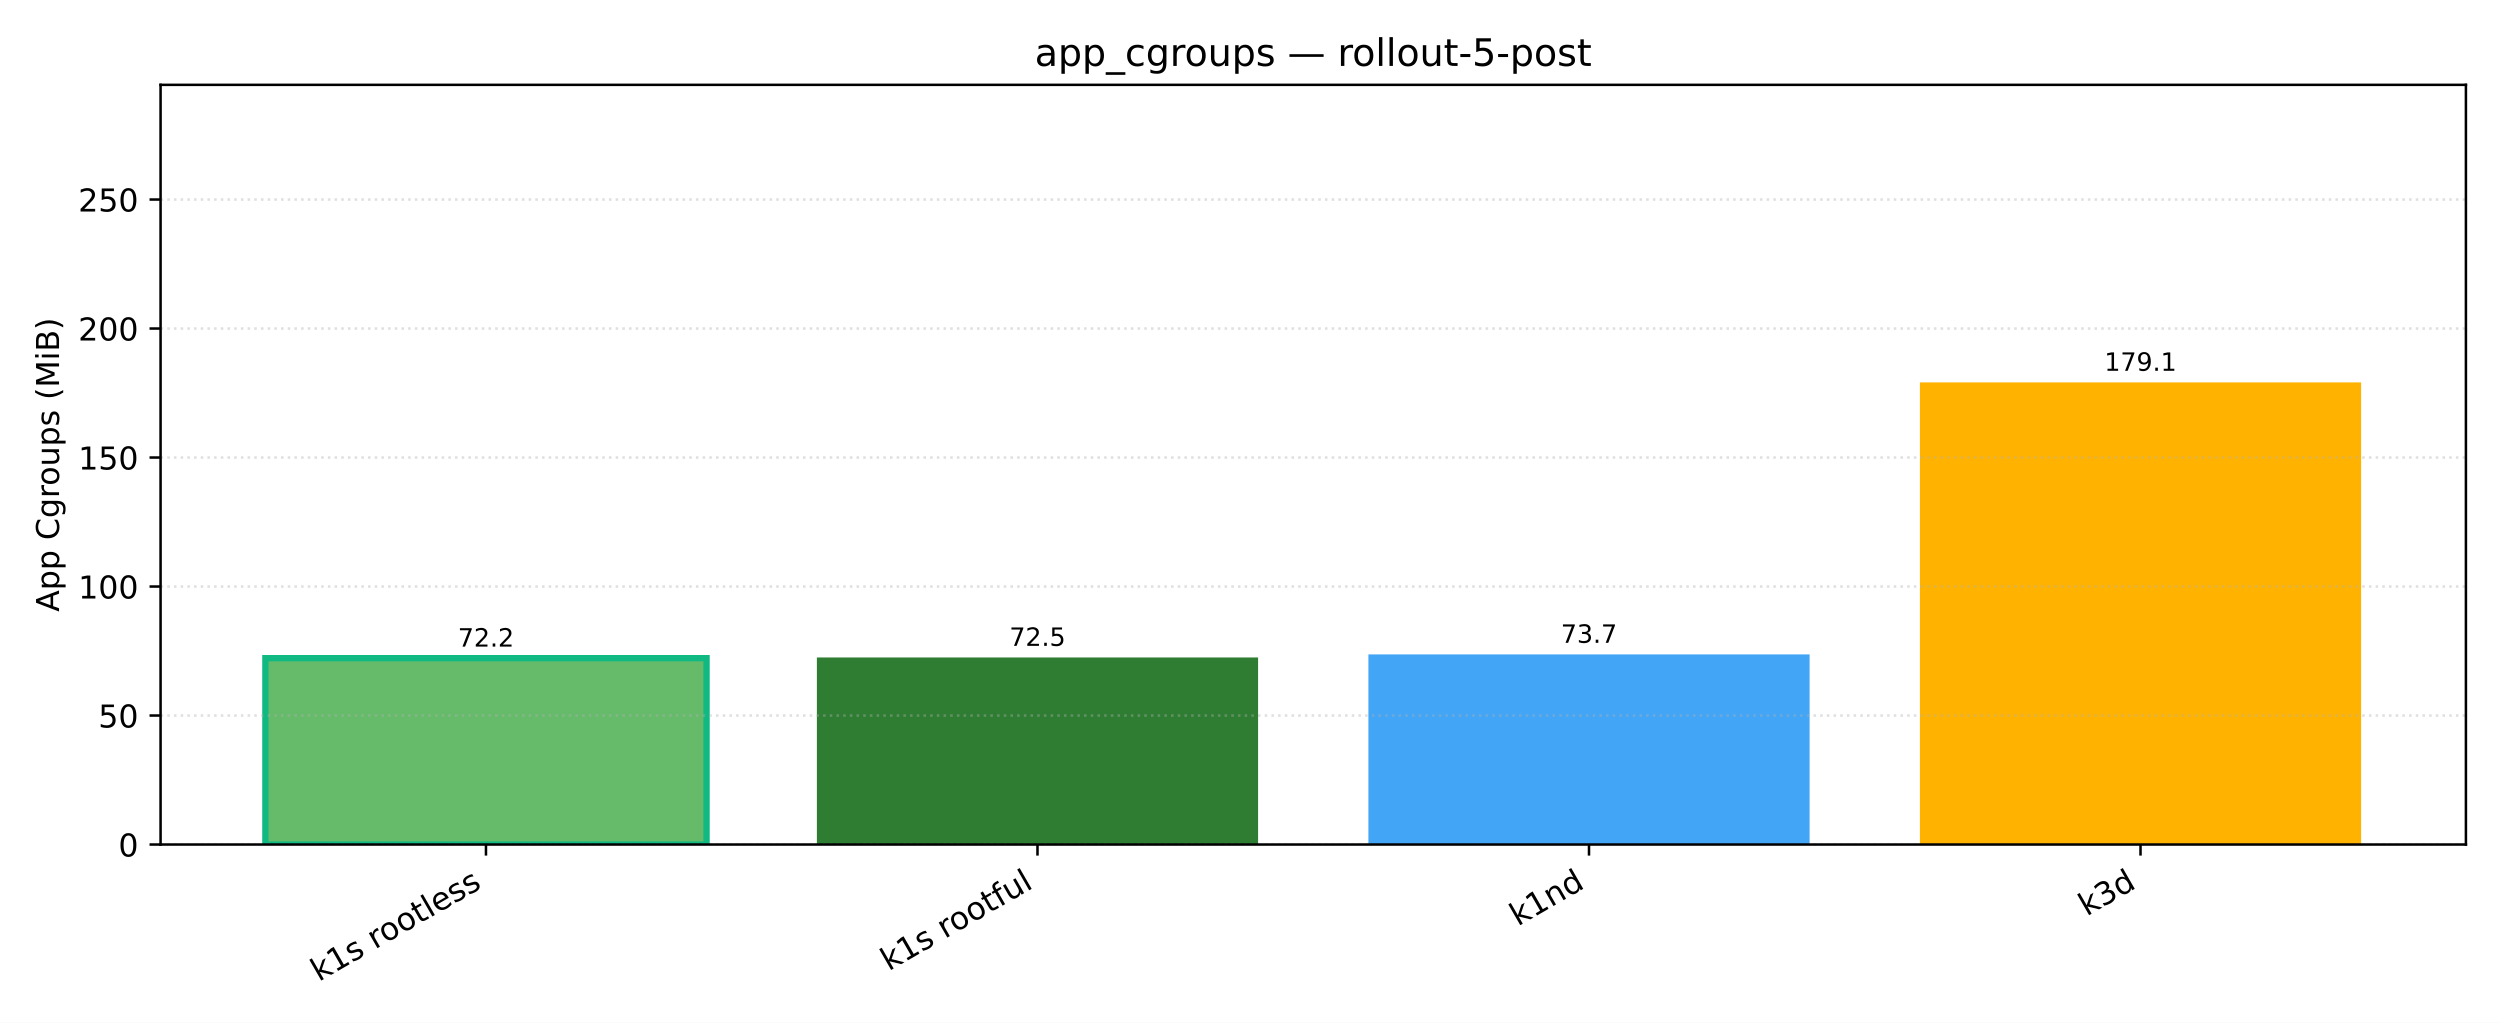
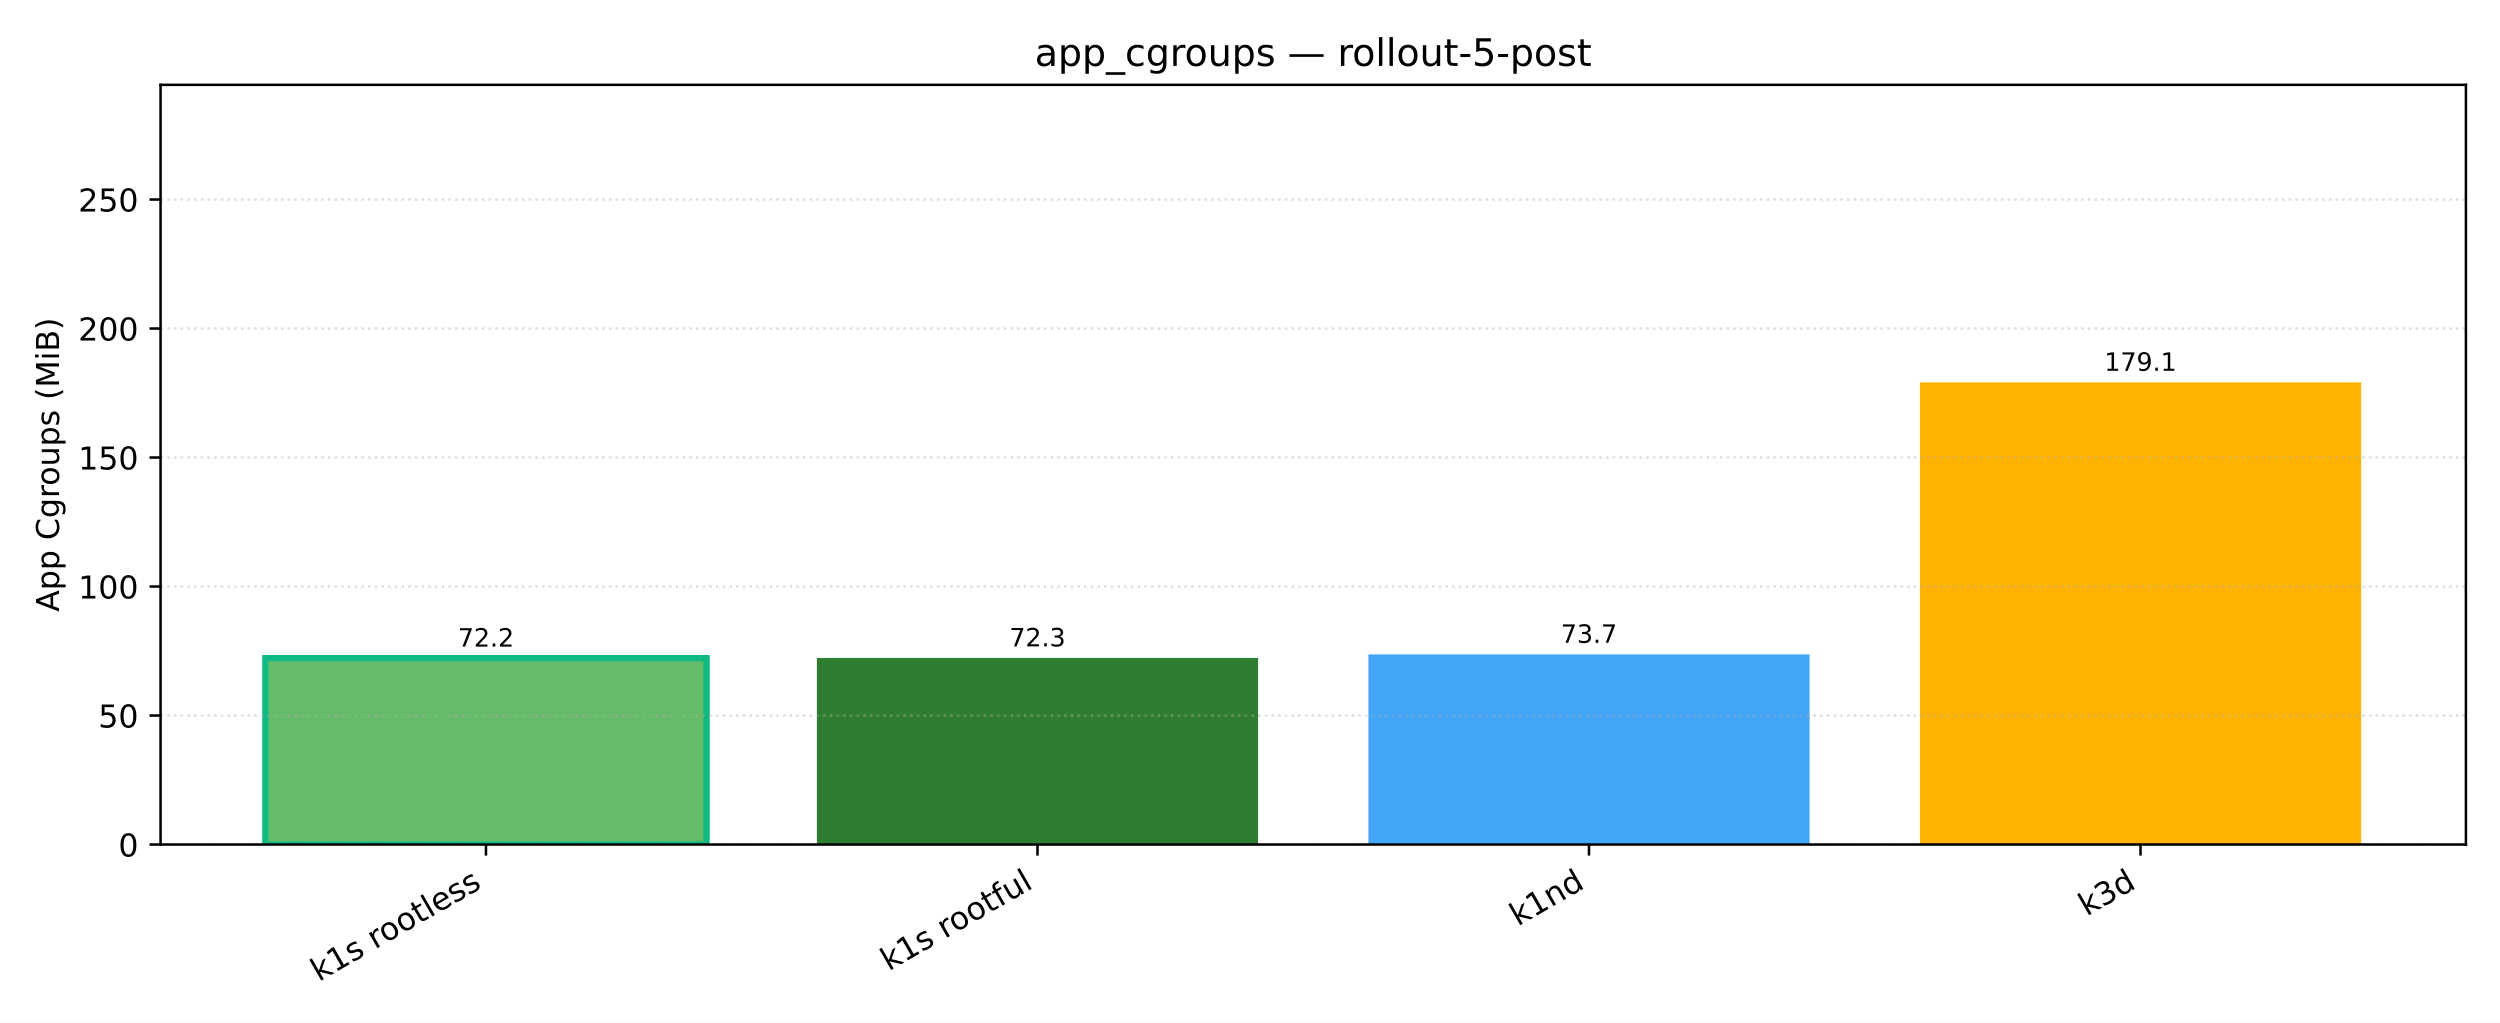
<svg xmlns="http://www.w3.org/2000/svg" xmlns:xlink="http://www.w3.org/1999/xlink" width="792pt" height="324pt" viewBox="0 0 792 324" version="1.1">
  <defs>
    <style type="text/css">*{stroke-linejoin: round; stroke-linecap: butt}</style>
  </defs>
  <g id="figure_1">
    <g id="patch_1">
      <path d="M 0 324  L 792 324  L 792 0  L 0 0  z " style="fill: #ffffff" />
    </g>
    <g id="axes_1">
      <g id="patch_2">
        <path d="M 50.87 267.545  L 781.2 267.545  L 781.2 26.88  L 50.87 26.88  z " style="fill: #ffffff" />
      </g>
      <g id="patch_3">
-         <path d="M 84.067 267.545  L 223.843 267.545  L 223.843 208.505  L 84.067 208.505  z " clip-path="url(#p79b3280457)" style="fill: #66bb6a; stroke: #10b981; stroke-width: 2; stroke-linejoin: miter" />
+         <path d="M 84.067 267.545  L 223.843 267.545  L 223.843 208.505  L 84.067 208.505  z " clip-path="url(#pfb0fac27ff)" style="fill: #66bb6a; stroke: #10b981; stroke-width: 2; stroke-linejoin: miter" />
      </g>
      <g id="patch_4">
-         <path d="M 258.787 267.545  L 398.563 267.545  L 398.563 208.278  L 258.787 208.278  z " clip-path="url(#p79b3280457)" style="fill: #2e7d32" />
+         <path d="M 258.787 267.545  L 398.563 267.545  L 398.563 208.438  L 258.787 208.438  z " clip-path="url(#pfb0fac27ff)" style="fill: #2e7d32" />
      </g>
      <g id="patch_5">
-         <path d="M 433.507 267.545  L 573.283 267.545  L 573.283 207.31  L 433.507 207.31  z " clip-path="url(#p79b3280457)" style="fill: #42a5f5" />
+         <path d="M 433.507 267.545  L 573.283 267.545  L 573.283 207.31  L 433.507 207.31  z " clip-path="url(#pfb0fac27ff)" style="fill: #42a5f5" />
      </g>
      <g id="patch_6">
-         <path d="M 608.227 267.545  L 748.003 267.545  L 748.003 121.134  L 608.227 121.134  z " clip-path="url(#p79b3280457)" style="fill: #ffb300" />
+         <path d="M 608.227 267.545  L 748.003 267.545  L 748.003 121.134  L 608.227 121.134  z " clip-path="url(#pfb0fac27ff)" style="fill: #ffb300" />
      </g>
      <g id="matplotlib.axis_1">
        <g id="xtick_1">
          <g id="line2d_1">
            <defs>
-               <path id="mf553b2fd6f" d="M 0 0  L 0 3.5  " style="stroke: #000000; stroke-width: 0.8" />
+               <path id="m8ccf55df45" d="M 0 0  L 0 3.5  " style="stroke: #000000; stroke-width: 0.8" />
            </defs>
            <g>
-               <use xlink:href="#mf553b2fd6f" x="153.955" y="267.545" style="stroke: #000000; stroke-width: 0.8" />
+               <use xlink:href="#m8ccf55df45" x="153.955" y="267.545" style="stroke: #000000; stroke-width: 0.8" />
            </g>
          </g>
          <g id="text_1">
            <g transform="translate(101.0103 311.0931) rotate(-30) scale(0.1 -0.1)">
              <defs>
                <path id="DejaVuSans-6b" d="M 581 4863  L 1159 4863  L 1159 1991  L 2875 3500  L 3609 3500  L 1753 1863  L 3688 0  L 2938 0  L 1159 1709  L 1159 0  L 581 0  L 581 4863  z " transform="scale(0.015625)" />
                <path id="DejaVuSans-31" d="M 794 531  L 1825 531  L 1825 4091  L 703 3866  L 703 4441  L 1819 4666  L 2450 4666  L 2450 531  L 3481 531  L 3481 0  L 794 0  L 794 531  z " transform="scale(0.015625)" />
                <path id="DejaVuSans-73" d="M 2834 3397  L 2834 2853  Q 2591 2978 2328 3040  Q 2066 3103 1784 3103  Q 1356 3103 1142 2972  Q 928 2841 928 2578  Q 928 2378 1081 2264  Q 1234 2150 1697 2047  L 1894 2003  Q 2506 1872 2764 1633  Q 3022 1394 3022 966  Q 3022 478 2636 193  Q 2250 -91 1575 -91  Q 1294 -91 989 -36  Q 684 19 347 128  L 347 722  Q 666 556 975 473  Q 1284 391 1588 391  Q 1994 391 2212 530  Q 2431 669 2431 922  Q 2431 1156 2273 1281  Q 2116 1406 1581 1522  L 1381 1569  Q 847 1681 609 1914  Q 372 2147 372 2553  Q 372 3047 722 3315  Q 1072 3584 1716 3584  Q 2034 3584 2315 3537  Q 2597 3491 2834 3397  z " transform="scale(0.015625)" />
                <path id="DejaVuSans-20" transform="scale(0.015625)" />
                <path id="DejaVuSans-72" d="M 2631 2963  Q 2534 3019 2420 3045  Q 2306 3072 2169 3072  Q 1681 3072 1420 2755  Q 1159 2438 1159 1844  L 1159 0  L 581 0  L 581 3500  L 1159 3500  L 1159 2956  Q 1341 3275 1631 3429  Q 1922 3584 2338 3584  Q 2397 3584 2469 3576  Q 2541 3569 2628 3553  L 2631 2963  z " transform="scale(0.015625)" />
                <path id="DejaVuSans-6f" d="M 1959 3097  Q 1497 3097 1228 2736  Q 959 2375 959 1747  Q 959 1119 1226 758  Q 1494 397 1959 397  Q 2419 397 2687 759  Q 2956 1122 2956 1747  Q 2956 2369 2687 2733  Q 2419 3097 1959 3097  z M 1959 3584  Q 2709 3584 3137 3096  Q 3566 2609 3566 1747  Q 3566 888 3137 398  Q 2709 -91 1959 -91  Q 1206 -91 779 398  Q 353 888 353 1747  Q 353 2609 779 3096  Q 1206 3584 1959 3584  z " transform="scale(0.015625)" />
                <path id="DejaVuSans-74" d="M 1172 4494  L 1172 3500  L 2356 3500  L 2356 3053  L 1172 3053  L 1172 1153  Q 1172 725 1289 603  Q 1406 481 1766 481  L 2356 481  L 2356 0  L 1766 0  Q 1100 0 847 248  Q 594 497 594 1153  L 594 3053  L 172 3053  L 172 3500  L 594 3500  L 594 4494  L 1172 4494  z " transform="scale(0.015625)" />
                <path id="DejaVuSans-6c" d="M 603 4863  L 1178 4863  L 1178 0  L 603 0  L 603 4863  z " transform="scale(0.015625)" />
                <path id="DejaVuSans-65" d="M 3597 1894  L 3597 1613  L 953 1613  Q 991 1019 1311 708  Q 1631 397 2203 397  Q 2534 397 2845 478  Q 3156 559 3463 722  L 3463 178  Q 3153 47 2828 -22  Q 2503 -91 2169 -91  Q 1331 -91 842 396  Q 353 884 353 1716  Q 353 2575 817 3079  Q 1281 3584 2069 3584  Q 2775 3584 3186 3129  Q 3597 2675 3597 1894  z M 3022 2063  Q 3016 2534 2758 2815  Q 2500 3097 2075 3097  Q 1594 3097 1305 2825  Q 1016 2553 972 2059  L 3022 2063  z " transform="scale(0.015625)" />
              </defs>
              <use xlink:href="#DejaVuSans-6b" />
              <use xlink:href="#DejaVuSans-31" transform="translate(57.91016 0)" />
              <use xlink:href="#DejaVuSans-73" transform="translate(121.5332 0)" />
              <use xlink:href="#DejaVuSans-20" transform="translate(173.6328 0)" />
              <use xlink:href="#DejaVuSans-72" transform="translate(205.4199 0)" />
              <use xlink:href="#DejaVuSans-6f" transform="translate(244.2832 0)" />
              <use xlink:href="#DejaVuSans-6f" transform="translate(305.4648 0)" />
              <use xlink:href="#DejaVuSans-74" transform="translate(366.6465 0)" />
              <use xlink:href="#DejaVuSans-6c" transform="translate(405.8555 0)" />
              <use xlink:href="#DejaVuSans-65" transform="translate(433.6387 0)" />
              <use xlink:href="#DejaVuSans-73" transform="translate(495.1621 0)" />
              <use xlink:href="#DejaVuSans-73" transform="translate(547.2617 0)" />
            </g>
          </g>
        </g>
        <g id="xtick_2">
          <g id="line2d_2">
            <g>
-               <use xlink:href="#mf553b2fd6f" x="328.675" y="267.545" style="stroke: #000000; stroke-width: 0.8" />
+               <use xlink:href="#m8ccf55df45" x="328.675" y="267.545" style="stroke: #000000; stroke-width: 0.8" />
            </g>
          </g>
          <g id="text_2">
            <g transform="translate(281.545 307.7361) rotate(-30) scale(0.1 -0.1)">
              <defs>
                <path id="DejaVuSans-66" d="M 2375 4863  L 2375 4384  L 1825 4384  Q 1516 4384 1395 4259  Q 1275 4134 1275 3809  L 1275 3500  L 2222 3500  L 2222 3053  L 1275 3053  L 1275 0  L 697 0  L 697 3053  L 147 3053  L 147 3500  L 697 3500  L 697 3744  Q 697 4328 969 4595  Q 1241 4863 1831 4863  L 2375 4863  z " transform="scale(0.015625)" />
                <path id="DejaVuSans-75" d="M 544 1381  L 544 3500  L 1119 3500  L 1119 1403  Q 1119 906 1312 657  Q 1506 409 1894 409  Q 2359 409 2629 706  Q 2900 1003 2900 1516  L 2900 3500  L 3475 3500  L 3475 0  L 2900 0  L 2900 538  Q 2691 219 2414 64  Q 2138 -91 1772 -91  Q 1169 -91 856 284  Q 544 659 544 1381  z M 1991 3584  L 1991 3584  z " transform="scale(0.015625)" />
              </defs>
              <use xlink:href="#DejaVuSans-6b" />
              <use xlink:href="#DejaVuSans-31" transform="translate(57.91016 0)" />
              <use xlink:href="#DejaVuSans-73" transform="translate(121.5332 0)" />
              <use xlink:href="#DejaVuSans-20" transform="translate(173.6328 0)" />
              <use xlink:href="#DejaVuSans-72" transform="translate(205.4199 0)" />
              <use xlink:href="#DejaVuSans-6f" transform="translate(244.2832 0)" />
              <use xlink:href="#DejaVuSans-6f" transform="translate(305.4648 0)" />
              <use xlink:href="#DejaVuSans-74" transform="translate(366.6465 0)" />
              <use xlink:href="#DejaVuSans-66" transform="translate(405.8555 0)" />
              <use xlink:href="#DejaVuSans-75" transform="translate(441.0605 0)" />
              <use xlink:href="#DejaVuSans-6c" transform="translate(504.4395 0)" />
            </g>
          </g>
        </g>
        <g id="xtick_3">
          <g id="line2d_3">
            <g>
-               <use xlink:href="#mf553b2fd6f" x="503.395" y="267.545" style="stroke: #000000; stroke-width: 0.8" />
+               <use xlink:href="#m8ccf55df45" x="503.395" y="267.545" style="stroke: #000000; stroke-width: 0.8" />
            </g>
          </g>
          <g id="text_3">
            <g transform="translate(480.8439 293.5454) rotate(-30) scale(0.1 -0.1)">
              <defs>
                <path id="DejaVuSans-6e" d="M 3513 2113  L 3513 0  L 2938 0  L 2938 2094  Q 2938 2591 2744 2837  Q 2550 3084 2163 3084  Q 1697 3084 1428 2787  Q 1159 2491 1159 1978  L 1159 0  L 581 0  L 581 3500  L 1159 3500  L 1159 2956  Q 1366 3272 1645 3428  Q 1925 3584 2291 3584  Q 2894 3584 3203 3211  Q 3513 2838 3513 2113  z " transform="scale(0.015625)" />
                <path id="DejaVuSans-64" d="M 2906 2969  L 2906 4863  L 3481 4863  L 3481 0  L 2906 0  L 2906 525  Q 2725 213 2448 61  Q 2172 -91 1784 -91  Q 1150 -91 751 415  Q 353 922 353 1747  Q 353 2572 751 3078  Q 1150 3584 1784 3584  Q 2172 3584 2448 3432  Q 2725 3281 2906 2969  z M 947 1747  Q 947 1113 1208 752  Q 1469 391 1925 391  Q 2381 391 2643 752  Q 2906 1113 2906 1747  Q 2906 2381 2643 2742  Q 2381 3103 1925 3103  Q 1469 3103 1208 2742  Q 947 2381 947 1747  z " transform="scale(0.015625)" />
              </defs>
              <use xlink:href="#DejaVuSans-6b" />
              <use xlink:href="#DejaVuSans-31" transform="translate(57.91016 0)" />
              <use xlink:href="#DejaVuSans-6e" transform="translate(121.5332 0)" />
              <use xlink:href="#DejaVuSans-64" transform="translate(184.9121 0)" />
            </g>
          </g>
        </g>
        <g id="xtick_4">
          <g id="line2d_4">
            <g>
-               <use xlink:href="#mf553b2fd6f" x="678.115" y="267.545" style="stroke: #000000; stroke-width: 0.8" />
+               <use xlink:href="#m8ccf55df45" x="678.115" y="267.545" style="stroke: #000000; stroke-width: 0.8" />
            </g>
          </g>
          <g id="text_4">
            <g transform="translate(661.0525 290.3767) rotate(-30) scale(0.1 -0.1)">
              <defs>
                <path id="DejaVuSans-33" d="M 2597 2516  Q 3050 2419 3304 2112  Q 3559 1806 3559 1356  Q 3559 666 3084 287  Q 2609 -91 1734 -91  Q 1441 -91 1130 -33  Q 819 25 488 141  L 488 750  Q 750 597 1062 519  Q 1375 441 1716 441  Q 2309 441 2620 675  Q 2931 909 2931 1356  Q 2931 1769 2642 2001  Q 2353 2234 1838 2234  L 1294 2234  L 1294 2753  L 1863 2753  Q 2328 2753 2575 2939  Q 2822 3125 2822 3475  Q 2822 3834 2567 4026  Q 2313 4219 1838 4219  Q 1578 4219 1281 4162  Q 984 4106 628 3988  L 628 4550  Q 988 4650 1302 4700  Q 1616 4750 1894 4750  Q 2613 4750 3031 4423  Q 3450 4097 3450 3541  Q 3450 3153 3228 2886  Q 3006 2619 2597 2516  z " transform="scale(0.015625)" />
              </defs>
              <use xlink:href="#DejaVuSans-6b" />
              <use xlink:href="#DejaVuSans-33" transform="translate(57.91016 0)" />
              <use xlink:href="#DejaVuSans-64" transform="translate(121.5332 0)" />
            </g>
          </g>
        </g>
      </g>
      <g id="matplotlib.axis_2">
        <g id="ytick_1">
          <g id="line2d_5">
-             <path d="M 50.87 267.545  L 781.2 267.545  " clip-path="url(#p79b3280457)" style="fill: none; stroke-dasharray: 0.8,1.32; stroke-dashoffset: 0; stroke: #b0b0b0; stroke-opacity: 0.4; stroke-width: 0.8" />
+             <path d="M 50.87 267.545  L 781.2 267.545  " clip-path="url(#pfb0fac27ff)" style="fill: none; stroke-dasharray: 0.8,1.32; stroke-dashoffset: 0; stroke: #b0b0b0; stroke-opacity: 0.4; stroke-width: 0.8" />
          </g>
          <g id="line2d_6">
            <defs>
-               <path id="m2d6b1a5f94" d="M 0 0  L -3.5 0  " style="stroke: #000000; stroke-width: 0.8" />
+               <path id="m565bccd2e4" d="M 0 0  L -3.5 0  " style="stroke: #000000; stroke-width: 0.8" />
            </defs>
            <g>
-               <use xlink:href="#m2d6b1a5f94" x="50.87" y="267.545" style="stroke: #000000; stroke-width: 0.8" />
+               <use xlink:href="#m565bccd2e4" x="50.87" y="267.545" style="stroke: #000000; stroke-width: 0.8" />
            </g>
          </g>
          <g id="text_5">
            <g transform="translate(37.5075 271.3447) scale(0.1 -0.1)">
              <defs>
                <path id="DejaVuSans-30" d="M 2034 4250  Q 1547 4250 1301 3770  Q 1056 3291 1056 2328  Q 1056 1369 1301 889  Q 1547 409 2034 409  Q 2525 409 2770 889  Q 3016 1369 3016 2328  Q 3016 3291 2770 3770  Q 2525 4250 2034 4250  z M 2034 4750  Q 2819 4750 3233 4129  Q 3647 3509 3647 2328  Q 3647 1150 3233 529  Q 2819 -91 2034 -91  Q 1250 -91 836 529  Q 422 1150 422 2328  Q 422 3509 836 4129  Q 1250 4750 2034 4750  z " transform="scale(0.015625)" />
              </defs>
              <use xlink:href="#DejaVuSans-30" />
            </g>
          </g>
        </g>
        <g id="ytick_2">
          <g id="line2d_7">
-             <path d="M 50.87 226.678  L 781.2 226.678  " clip-path="url(#p79b3280457)" style="fill: none; stroke-dasharray: 0.8,1.32; stroke-dashoffset: 0; stroke: #b0b0b0; stroke-opacity: 0.4; stroke-width: 0.8" />
+             <path d="M 50.87 226.678  L 781.2 226.678  " clip-path="url(#pfb0fac27ff)" style="fill: none; stroke-dasharray: 0.8,1.32; stroke-dashoffset: 0; stroke: #b0b0b0; stroke-opacity: 0.4; stroke-width: 0.8" />
          </g>
          <g id="line2d_8">
            <g>
-               <use xlink:href="#m2d6b1a5f94" x="50.87" y="226.678" style="stroke: #000000; stroke-width: 0.8" />
+               <use xlink:href="#m565bccd2e4" x="50.87" y="226.678" style="stroke: #000000; stroke-width: 0.8" />
            </g>
          </g>
          <g id="text_6">
            <g transform="translate(31.145 230.4771) scale(0.1 -0.1)">
              <defs>
                <path id="DejaVuSans-35" d="M 691 4666  L 3169 4666  L 3169 4134  L 1269 4134  L 1269 2991  Q 1406 3038 1543 3061  Q 1681 3084 1819 3084  Q 2600 3084 3056 2656  Q 3513 2228 3513 1497  Q 3513 744 3044 326  Q 2575 -91 1722 -91  Q 1428 -91 1123 -41  Q 819 9 494 109  L 494 744  Q 775 591 1075 516  Q 1375 441 1709 441  Q 2250 441 2565 725  Q 2881 1009 2881 1497  Q 2881 1984 2565 2268  Q 2250 2553 1709 2553  Q 1456 2553 1204 2497  Q 953 2441 691 2322  L 691 4666  z " transform="scale(0.015625)" />
              </defs>
              <use xlink:href="#DejaVuSans-35" />
              <use xlink:href="#DejaVuSans-30" transform="translate(63.62305 0)" />
            </g>
          </g>
        </g>
        <g id="ytick_3">
          <g id="line2d_9">
-             <path d="M 50.87 185.81  L 781.2 185.81  " clip-path="url(#p79b3280457)" style="fill: none; stroke-dasharray: 0.8,1.32; stroke-dashoffset: 0; stroke: #b0b0b0; stroke-opacity: 0.4; stroke-width: 0.8" />
+             <path d="M 50.87 185.81  L 781.2 185.81  " clip-path="url(#pfb0fac27ff)" style="fill: none; stroke-dasharray: 0.8,1.32; stroke-dashoffset: 0; stroke: #b0b0b0; stroke-opacity: 0.4; stroke-width: 0.8" />
          </g>
          <g id="line2d_10">
            <g>
-               <use xlink:href="#m2d6b1a5f94" x="50.87" y="185.81" style="stroke: #000000; stroke-width: 0.8" />
+               <use xlink:href="#m565bccd2e4" x="50.87" y="185.81" style="stroke: #000000; stroke-width: 0.8" />
            </g>
          </g>
          <g id="text_7">
            <g transform="translate(24.7825 189.6095) scale(0.1 -0.1)">
              <use xlink:href="#DejaVuSans-31" />
              <use xlink:href="#DejaVuSans-30" transform="translate(63.62305 0)" />
              <use xlink:href="#DejaVuSans-30" transform="translate(127.2461 0)" />
            </g>
          </g>
        </g>
        <g id="ytick_4">
          <g id="line2d_11">
-             <path d="M 50.87 144.943  L 781.2 144.943  " clip-path="url(#p79b3280457)" style="fill: none; stroke-dasharray: 0.8,1.32; stroke-dashoffset: 0; stroke: #b0b0b0; stroke-opacity: 0.4; stroke-width: 0.8" />
+             <path d="M 50.87 144.943  L 781.2 144.943  " clip-path="url(#pfb0fac27ff)" style="fill: none; stroke-dasharray: 0.8,1.32; stroke-dashoffset: 0; stroke: #b0b0b0; stroke-opacity: 0.4; stroke-width: 0.8" />
          </g>
          <g id="line2d_12">
            <g>
-               <use xlink:href="#m2d6b1a5f94" x="50.87" y="144.943" style="stroke: #000000; stroke-width: 0.8" />
+               <use xlink:href="#m565bccd2e4" x="50.87" y="144.943" style="stroke: #000000; stroke-width: 0.8" />
            </g>
          </g>
          <g id="text_8">
            <g transform="translate(24.7825 148.7419) scale(0.1 -0.1)">
              <use xlink:href="#DejaVuSans-31" />
              <use xlink:href="#DejaVuSans-35" transform="translate(63.62305 0)" />
              <use xlink:href="#DejaVuSans-30" transform="translate(127.2461 0)" />
            </g>
          </g>
        </g>
        <g id="ytick_5">
          <g id="line2d_13">
-             <path d="M 50.87 104.075  L 781.2 104.075  " clip-path="url(#p79b3280457)" style="fill: none; stroke-dasharray: 0.8,1.32; stroke-dashoffset: 0; stroke: #b0b0b0; stroke-opacity: 0.4; stroke-width: 0.8" />
+             <path d="M 50.87 104.075  L 781.2 104.075  " clip-path="url(#pfb0fac27ff)" style="fill: none; stroke-dasharray: 0.8,1.32; stroke-dashoffset: 0; stroke: #b0b0b0; stroke-opacity: 0.4; stroke-width: 0.8" />
          </g>
          <g id="line2d_14">
            <g>
-               <use xlink:href="#m2d6b1a5f94" x="50.87" y="104.075" style="stroke: #000000; stroke-width: 0.8" />
+               <use xlink:href="#m565bccd2e4" x="50.87" y="104.075" style="stroke: #000000; stroke-width: 0.8" />
            </g>
          </g>
          <g id="text_9">
            <g transform="translate(24.7825 107.8743) scale(0.1 -0.1)">
              <defs>
                <path id="DejaVuSans-32" d="M 1228 531  L 3431 531  L 3431 0  L 469 0  L 469 531  Q 828 903 1448 1529  Q 2069 2156 2228 2338  Q 2531 2678 2651 2914  Q 2772 3150 2772 3378  Q 2772 3750 2511 3984  Q 2250 4219 1831 4219  Q 1534 4219 1204 4116  Q 875 4013 500 3803  L 500 4441  Q 881 4594 1212 4672  Q 1544 4750 1819 4750  Q 2544 4750 2975 4387  Q 3406 4025 3406 3419  Q 3406 3131 3298 2873  Q 3191 2616 2906 2266  Q 2828 2175 2409 1742  Q 1991 1309 1228 531  z " transform="scale(0.015625)" />
              </defs>
              <use xlink:href="#DejaVuSans-32" />
              <use xlink:href="#DejaVuSans-30" transform="translate(63.62305 0)" />
              <use xlink:href="#DejaVuSans-30" transform="translate(127.2461 0)" />
            </g>
          </g>
        </g>
        <g id="ytick_6">
          <g id="line2d_15">
-             <path d="M 50.87 63.207  L 781.2 63.207  " clip-path="url(#p79b3280457)" style="fill: none; stroke-dasharray: 0.8,1.32; stroke-dashoffset: 0; stroke: #b0b0b0; stroke-opacity: 0.4; stroke-width: 0.8" />
+             <path d="M 50.87 63.207  L 781.2 63.207  " clip-path="url(#pfb0fac27ff)" style="fill: none; stroke-dasharray: 0.8,1.32; stroke-dashoffset: 0; stroke: #b0b0b0; stroke-opacity: 0.4; stroke-width: 0.8" />
          </g>
          <g id="line2d_16">
            <g>
-               <use xlink:href="#m2d6b1a5f94" x="50.87" y="63.207" style="stroke: #000000; stroke-width: 0.8" />
+               <use xlink:href="#m565bccd2e4" x="50.87" y="63.207" style="stroke: #000000; stroke-width: 0.8" />
            </g>
          </g>
          <g id="text_10">
            <g transform="translate(24.7825 67.00668) scale(0.1 -0.1)">
              <use xlink:href="#DejaVuSans-32" />
              <use xlink:href="#DejaVuSans-35" transform="translate(63.62305 0)" />
              <use xlink:href="#DejaVuSans-30" transform="translate(127.2461 0)" />
            </g>
          </g>
        </g>
        <g id="text_11">
          <g transform="translate(18.70281 193.8104) rotate(-90) scale(0.1 -0.1)">
            <defs>
              <path id="DejaVuSans-41" d="M 2188 4044  L 1331 1722  L 3047 1722  L 2188 4044  z M 1831 4666  L 2547 4666  L 4325 0  L 3669 0  L 3244 1197  L 1141 1197  L 716 0  L 50 0  L 1831 4666  z " transform="scale(0.015625)" />
              <path id="DejaVuSans-70" d="M 1159 525  L 1159 -1331  L 581 -1331  L 581 3500  L 1159 3500  L 1159 2969  Q 1341 3281 1617 3432  Q 1894 3584 2278 3584  Q 2916 3584 3314 3078  Q 3713 2572 3713 1747  Q 3713 922 3314 415  Q 2916 -91 2278 -91  Q 1894 -91 1617 61  Q 1341 213 1159 525  z M 3116 1747  Q 3116 2381 2855 2742  Q 2594 3103 2138 3103  Q 1681 3103 1420 2742  Q 1159 2381 1159 1747  Q 1159 1113 1420 752  Q 1681 391 2138 391  Q 2594 391 2855 752  Q 3116 1113 3116 1747  z " transform="scale(0.015625)" />
              <path id="DejaVuSans-43" d="M 4122 4306  L 4122 3641  Q 3803 3938 3442 4084  Q 3081 4231 2675 4231  Q 1875 4231 1450 3742  Q 1025 3253 1025 2328  Q 1025 1406 1450 917  Q 1875 428 2675 428  Q 3081 428 3442 575  Q 3803 722 4122 1019  L 4122 359  Q 3791 134 3420 21  Q 3050 -91 2638 -91  Q 1578 -91 968 557  Q 359 1206 359 2328  Q 359 3453 968 4101  Q 1578 4750 2638 4750  Q 3056 4750 3426 4639  Q 3797 4528 4122 4306  z " transform="scale(0.015625)" />
              <path id="DejaVuSans-67" d="M 2906 1791  Q 2906 2416 2648 2759  Q 2391 3103 1925 3103  Q 1463 3103 1205 2759  Q 947 2416 947 1791  Q 947 1169 1205 825  Q 1463 481 1925 481  Q 2391 481 2648 825  Q 2906 1169 2906 1791  z M 3481 434  Q 3481 -459 3084 -895  Q 2688 -1331 1869 -1331  Q 1566 -1331 1297 -1286  Q 1028 -1241 775 -1147  L 775 -588  Q 1028 -725 1275 -790  Q 1522 -856 1778 -856  Q 2344 -856 2625 -561  Q 2906 -266 2906 331  L 2906 616  Q 2728 306 2450 153  Q 2172 0 1784 0  Q 1141 0 747 490  Q 353 981 353 1791  Q 353 2603 747 3093  Q 1141 3584 1784 3584  Q 2172 3584 2450 3431  Q 2728 3278 2906 2969  L 2906 3500  L 3481 3500  L 3481 434  z " transform="scale(0.015625)" />
              <path id="DejaVuSans-28" d="M 1984 4856  Q 1566 4138 1362 3434  Q 1159 2731 1159 2009  Q 1159 1288 1364 580  Q 1569 -128 1984 -844  L 1484 -844  Q 1016 -109 783 600  Q 550 1309 550 2009  Q 550 2706 781 3412  Q 1013 4119 1484 4856  L 1984 4856  z " transform="scale(0.015625)" />
              <path id="DejaVuSans-4d" d="M 628 4666  L 1569 4666  L 2759 1491  L 3956 4666  L 4897 4666  L 4897 0  L 4281 0  L 4281 4097  L 3078 897  L 2444 897  L 1241 4097  L 1241 0  L 628 0  L 628 4666  z " transform="scale(0.015625)" />
              <path id="DejaVuSans-69" d="M 603 3500  L 1178 3500  L 1178 0  L 603 0  L 603 3500  z M 603 4863  L 1178 4863  L 1178 4134  L 603 4134  L 603 4863  z " transform="scale(0.015625)" />
              <path id="DejaVuSans-42" d="M 1259 2228  L 1259 519  L 2272 519  Q 2781 519 3026 730  Q 3272 941 3272 1375  Q 3272 1813 3026 2020  Q 2781 2228 2272 2228  L 1259 2228  z M 1259 4147  L 1259 2741  L 2194 2741  Q 2656 2741 2882 2914  Q 3109 3088 3109 3444  Q 3109 3797 2882 3972  Q 2656 4147 2194 4147  L 1259 4147  z M 628 4666  L 2241 4666  Q 2963 4666 3353 4366  Q 3744 4066 3744 3513  Q 3744 3084 3544 2831  Q 3344 2578 2956 2516  Q 3422 2416 3680 2098  Q 3938 1781 3938 1306  Q 3938 681 3513 340  Q 3088 0 2303 0  L 628 0  L 628 4666  z " transform="scale(0.015625)" />
              <path id="DejaVuSans-29" d="M 513 4856  L 1013 4856  Q 1481 4119 1714 3412  Q 1947 2706 1947 2009  Q 1947 1309 1714 600  Q 1481 -109 1013 -844  L 513 -844  Q 928 -128 1133 580  Q 1338 1288 1338 2009  Q 1338 2731 1133 3434  Q 928 4138 513 4856  z " transform="scale(0.015625)" />
            </defs>
            <use xlink:href="#DejaVuSans-41" />
            <use xlink:href="#DejaVuSans-70" transform="translate(68.4082 0)" />
            <use xlink:href="#DejaVuSans-70" transform="translate(131.8848 0)" />
            <use xlink:href="#DejaVuSans-20" transform="translate(195.3613 0)" />
            <use xlink:href="#DejaVuSans-43" transform="translate(227.1484 0)" />
            <use xlink:href="#DejaVuSans-67" transform="translate(296.9727 0)" />
            <use xlink:href="#DejaVuSans-72" transform="translate(360.4492 0)" />
            <use xlink:href="#DejaVuSans-6f" transform="translate(399.3125 0)" />
            <use xlink:href="#DejaVuSans-75" transform="translate(460.4941 0)" />
            <use xlink:href="#DejaVuSans-70" transform="translate(523.873 0)" />
            <use xlink:href="#DejaVuSans-73" transform="translate(587.3496 0)" />
            <use xlink:href="#DejaVuSans-20" transform="translate(639.4492 0)" />
            <use xlink:href="#DejaVuSans-28" transform="translate(671.2363 0)" />
            <use xlink:href="#DejaVuSans-4d" transform="translate(710.25 0)" />
            <use xlink:href="#DejaVuSans-69" transform="translate(796.5293 0)" />
            <use xlink:href="#DejaVuSans-42" transform="translate(824.3125 0)" />
            <use xlink:href="#DejaVuSans-29" transform="translate(892.916 0)" />
          </g>
        </g>
      </g>
      <g id="patch_7">
        <path d="M 50.87 267.545  L 50.87 26.88  " style="fill: none; stroke: #000000; stroke-width: 0.8; stroke-linejoin: miter; stroke-linecap: square" />
      </g>
      <g id="patch_8">
        <path d="M 781.2 267.545  L 781.2 26.88  " style="fill: none; stroke: #000000; stroke-width: 0.8; stroke-linejoin: miter; stroke-linecap: square" />
      </g>
      <g id="patch_9">
        <path d="M 50.87 267.545  L 781.2 267.545  " style="fill: none; stroke: #000000; stroke-width: 0.8; stroke-linejoin: miter; stroke-linecap: square" />
      </g>
      <g id="patch_10">
        <path d="M 50.87 26.88  L 781.2 26.88  " style="fill: none; stroke: #000000; stroke-width: 0.8; stroke-linejoin: miter; stroke-linecap: square" />
      </g>
      <g id="text_12">
        <g transform="translate(145.0486 204.8408) scale(0.08 -0.08)">
          <defs>
            <path id="DejaVuSans-37" d="M 525 4666  L 3525 4666  L 3525 4397  L 1831 0  L 1172 0  L 2766 4134  L 525 4134  L 525 4666  z " transform="scale(0.015625)" />
            <path id="DejaVuSans-2e" d="M 684 794  L 1344 794  L 1344 0  L 684 0  L 684 794  z " transform="scale(0.015625)" />
          </defs>
          <use xlink:href="#DejaVuSans-37" />
          <use xlink:href="#DejaVuSans-32" transform="translate(63.62305 0)" />
          <use xlink:href="#DejaVuSans-2e" transform="translate(127.2461 0)" />
          <use xlink:href="#DejaVuSans-32" transform="translate(159.0332 0)" />
        </g>
      </g>
      <g id="text_13">
-         <g transform="translate(319.7687 204.6141) scale(0.08 -0.08)">
+         <g transform="translate(319.7687 204.7738) scale(0.08 -0.08)">
          <use xlink:href="#DejaVuSans-37" />
          <use xlink:href="#DejaVuSans-32" transform="translate(63.62305 0)" />
          <use xlink:href="#DejaVuSans-2e" transform="translate(127.2461 0)" />
-           <use xlink:href="#DejaVuSans-35" transform="translate(159.0332 0)" />
+           <use xlink:href="#DejaVuSans-33" transform="translate(159.0332 0)" />
        </g>
      </g>
      <g id="text_14">
        <g transform="translate(494.4888 203.6467) scale(0.08 -0.08)">
          <use xlink:href="#DejaVuSans-37" />
          <use xlink:href="#DejaVuSans-33" transform="translate(63.62305 0)" />
          <use xlink:href="#DejaVuSans-2e" transform="translate(127.2461 0)" />
          <use xlink:href="#DejaVuSans-37" transform="translate(159.0332 0)" />
        </g>
      </g>
      <g id="text_15">
        <g transform="translate(666.6639 117.4703) scale(0.08 -0.08)">
          <defs>
            <path id="DejaVuSans-39" d="M 703 97  L 703 672  Q 941 559 1184 500  Q 1428 441 1663 441  Q 2288 441 2617 861  Q 2947 1281 2994 2138  Q 2813 1869 2534 1725  Q 2256 1581 1919 1581  Q 1219 1581 811 2004  Q 403 2428 403 3163  Q 403 3881 828 4315  Q 1253 4750 1959 4750  Q 2769 4750 3195 4129  Q 3622 3509 3622 2328  Q 3622 1225 3098 567  Q 2575 -91 1691 -91  Q 1453 -91 1209 -44  Q 966 3 703 97  z M 1959 2075  Q 2384 2075 2632 2365  Q 2881 2656 2881 3163  Q 2881 3666 2632 3958  Q 2384 4250 1959 4250  Q 1534 4250 1286 3958  Q 1038 3666 1038 3163  Q 1038 2656 1286 2365  Q 1534 2075 1959 2075  z " transform="scale(0.015625)" />
          </defs>
          <use xlink:href="#DejaVuSans-31" />
          <use xlink:href="#DejaVuSans-37" transform="translate(63.62305 0)" />
          <use xlink:href="#DejaVuSans-39" transform="translate(127.2461 0)" />
          <use xlink:href="#DejaVuSans-2e" transform="translate(190.8691 0)" />
          <use xlink:href="#DejaVuSans-31" transform="translate(222.6562 0)" />
        </g>
      </g>
      <g id="text_16">
        <g transform="translate(327.8106 20.88) scale(0.12 -0.12)">
          <defs>
            <path id="DejaVuSans-61" d="M 2194 1759  Q 1497 1759 1228 1600  Q 959 1441 959 1056  Q 959 750 1161 570  Q 1363 391 1709 391  Q 2188 391 2477 730  Q 2766 1069 2766 1631  L 2766 1759  L 2194 1759  z M 3341 1997  L 3341 0  L 2766 0  L 2766 531  Q 2569 213 2275 61  Q 1981 -91 1556 -91  Q 1019 -91 701 211  Q 384 513 384 1019  Q 384 1609 779 1909  Q 1175 2209 1959 2209  L 2766 2209  L 2766 2266  Q 2766 2663 2505 2880  Q 2244 3097 1772 3097  Q 1472 3097 1187 3025  Q 903 2953 641 2809  L 641 3341  Q 956 3463 1253 3523  Q 1550 3584 1831 3584  Q 2591 3584 2966 3190  Q 3341 2797 3341 1997  z " transform="scale(0.015625)" />
            <path id="DejaVuSans-5f" d="M 3263 -1063  L 3263 -1509  L -63 -1509  L -63 -1063  L 3263 -1063  z " transform="scale(0.015625)" />
            <path id="DejaVuSans-63" d="M 3122 3366  L 3122 2828  Q 2878 2963 2633 3030  Q 2388 3097 2138 3097  Q 1578 3097 1268 2742  Q 959 2388 959 1747  Q 959 1106 1268 751  Q 1578 397 2138 397  Q 2388 397 2633 464  Q 2878 531 3122 666  L 3122 134  Q 2881 22 2623 -34  Q 2366 -91 2075 -91  Q 1284 -91 818 406  Q 353 903 353 1747  Q 353 2603 823 3093  Q 1294 3584 2113 3584  Q 2378 3584 2631 3529  Q 2884 3475 3122 3366  z " transform="scale(0.015625)" />
            <path id="DejaVuSans-2014" d="M 313 1978  L 6088 1978  L 6088 1528  L 313 1528  L 313 1978  z " transform="scale(0.015625)" />
            <path id="DejaVuSans-2d" d="M 313 2009  L 1997 2009  L 1997 1497  L 313 1497  L 313 2009  z " transform="scale(0.015625)" />
          </defs>
          <use xlink:href="#DejaVuSans-61" />
          <use xlink:href="#DejaVuSans-70" transform="translate(61.2793 0)" />
          <use xlink:href="#DejaVuSans-70" transform="translate(124.7559 0)" />
          <use xlink:href="#DejaVuSans-5f" transform="translate(188.2324 0)" />
          <use xlink:href="#DejaVuSans-63" transform="translate(238.2324 0)" />
          <use xlink:href="#DejaVuSans-67" transform="translate(293.2129 0)" />
          <use xlink:href="#DejaVuSans-72" transform="translate(356.6895 0)" />
          <use xlink:href="#DejaVuSans-6f" transform="translate(395.5527 0)" />
          <use xlink:href="#DejaVuSans-75" transform="translate(456.7344 0)" />
          <use xlink:href="#DejaVuSans-70" transform="translate(520.1133 0)" />
          <use xlink:href="#DejaVuSans-73" transform="translate(583.5898 0)" />
          <use xlink:href="#DejaVuSans-20" transform="translate(635.6895 0)" />
          <use xlink:href="#DejaVuSans-2014" transform="translate(667.4766 0)" />
          <use xlink:href="#DejaVuSans-20" transform="translate(767.4766 0)" />
          <use xlink:href="#DejaVuSans-72" transform="translate(799.2637 0)" />
          <use xlink:href="#DejaVuSans-6f" transform="translate(838.127 0)" />
          <use xlink:href="#DejaVuSans-6c" transform="translate(899.3086 0)" />
          <use xlink:href="#DejaVuSans-6c" transform="translate(927.0918 0)" />
          <use xlink:href="#DejaVuSans-6f" transform="translate(954.875 0)" />
          <use xlink:href="#DejaVuSans-75" transform="translate(1016.057 0)" />
          <use xlink:href="#DejaVuSans-74" transform="translate(1079.436 0)" />
          <use xlink:href="#DejaVuSans-2d" transform="translate(1118.645 0)" />
          <use xlink:href="#DejaVuSans-35" transform="translate(1154.729 0)" />
          <use xlink:href="#DejaVuSans-2d" transform="translate(1218.352 0)" />
          <use xlink:href="#DejaVuSans-70" transform="translate(1254.436 0)" />
          <use xlink:href="#DejaVuSans-6f" transform="translate(1317.912 0)" />
          <use xlink:href="#DejaVuSans-73" transform="translate(1379.094 0)" />
          <use xlink:href="#DejaVuSans-74" transform="translate(1431.193 0)" />
        </g>
      </g>
    </g>
  </g>
  <defs>
-     <clipPath id="p79b3280457">
+     <clipPath id="pfb0fac27ff">
      <rect x="50.87" y="26.88" width="730.33" height="240.665" />
    </clipPath>
  </defs>
</svg>
